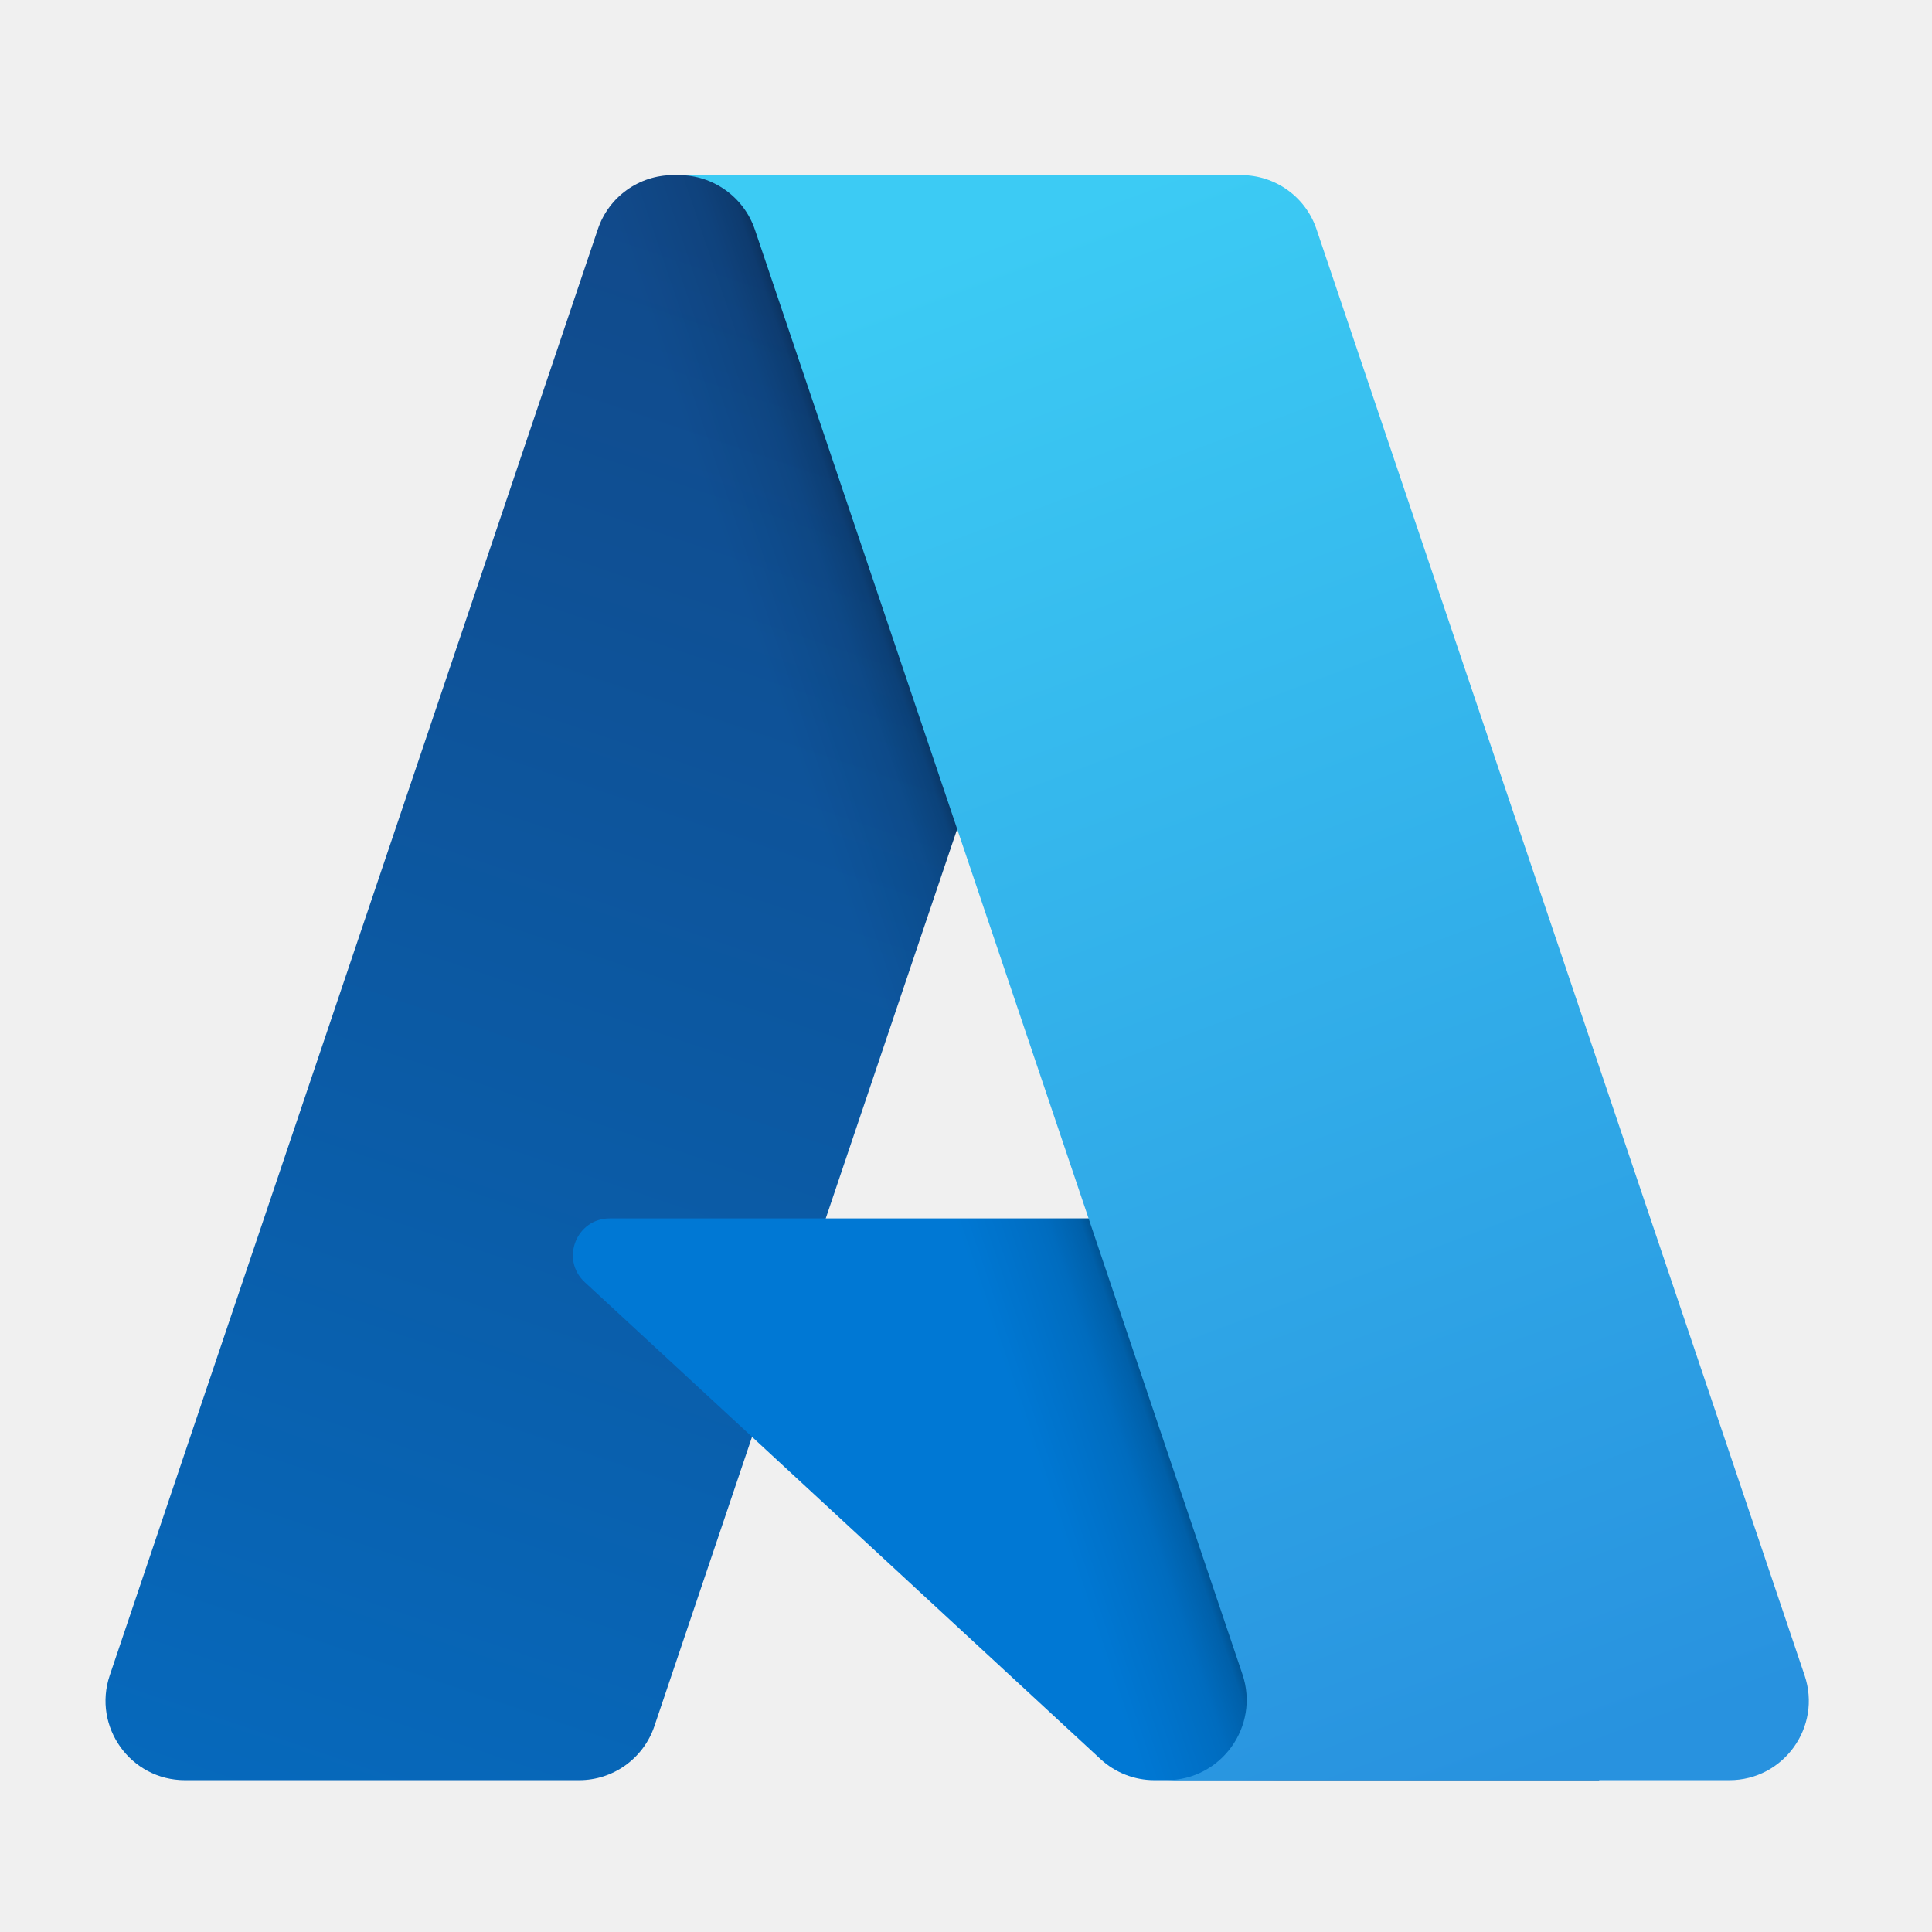
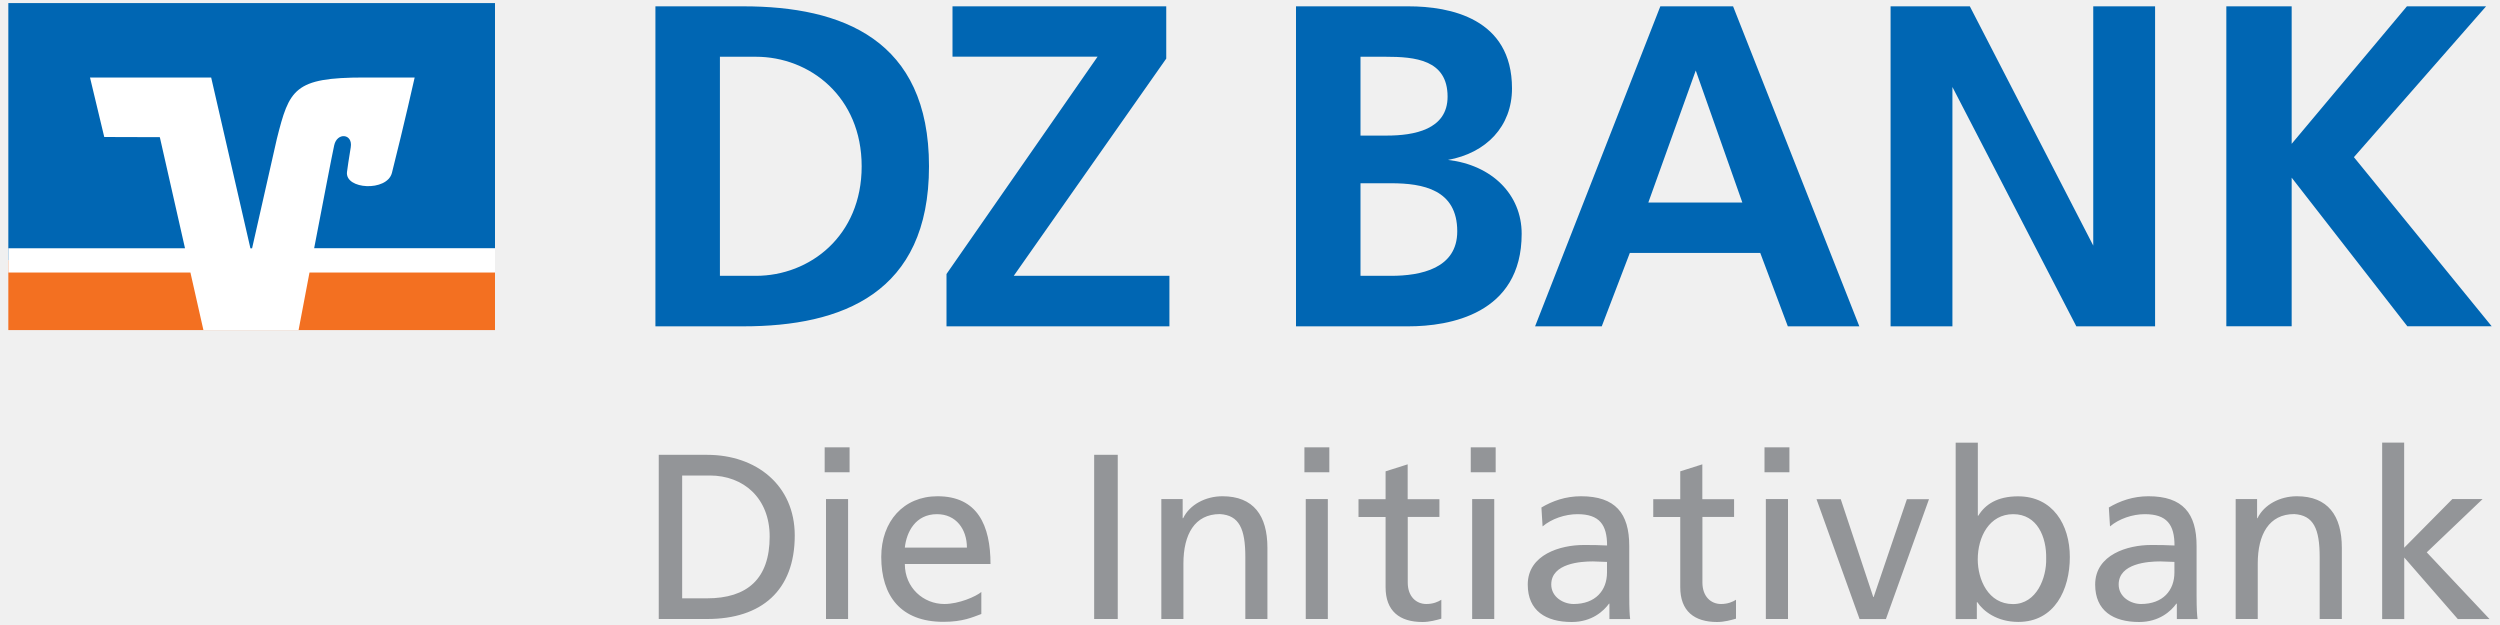
- <svg xmlns="http://www.w3.org/2000/svg" width="100%" height="100%" viewBox="0 0 65 65" fill="none">
-   <path d="M20.115 7.708C20.481 6.622 21.499 5.892 22.645 5.892H39.628L22.016 58.075C21.649 59.161 20.632 59.892 19.486 59.892H6.222C4.395 59.892 3.108 58.098 3.692 56.368L20.115 7.708Z" fill="url(#paint0_linear_2532_530598)" />
-   <path d="M47.224 40.992H20.514C19.388 40.992 18.847 42.374 19.674 43.138L37.025 59.182C37.519 59.639 38.166 59.892 38.838 59.892H53.803L47.224 40.992Z" fill="#0078D4" />
-   <path d="M22.645 5.892C21.499 5.892 20.481 6.622 20.115 7.708L3.692 56.368C3.108 58.098 4.395 59.892 6.222 59.892H19.486C20.631 59.892 21.649 59.161 22.016 58.075L25.283 48.394L36.834 59.174C37.328 59.635 37.979 59.892 38.655 59.892H53.803L47.224 40.992H27.781L39.628 5.892H22.645Z" fill="url(#paint1_linear_2532_530598)" />
-   <path d="M44.291 7.708C43.925 6.622 42.907 5.892 41.761 5.892H22.753H22.84C23.998 5.892 25.027 6.631 25.398 7.728L41.8 56.328C42.391 58.078 41.089 59.892 39.242 59.892H38.953H58.184C60.01 59.892 61.298 58.098 60.714 56.368L44.291 7.708Z" fill="url(#paint2_linear_2532_530598)" />
-   <defs>
-     <linearGradient id="paint0_linear_2532_530598" x1="22.551" y1="7.761" x2="4.939" y2="59.79" gradientUnits="userSpaceOnUse">
-       <stop stop-color="#114A8B" />
-       <stop offset="1" stop-color="#0669BC" />
-     </linearGradient>
-     <linearGradient id="paint1_linear_2532_530598" x1="36.622" y1="40.997" x2="32.551" y2="42.374" gradientUnits="userSpaceOnUse">
-       <stop stop-opacity="0.3" />
-       <stop offset="0.071" stop-opacity="0.2" />
-       <stop offset="0.321" stop-opacity="0.1" />
-       <stop offset="0.623" stop-opacity="0.05" />
-       <stop offset="1" stop-opacity="0" />
-     </linearGradient>
-     <linearGradient id="paint2_linear_2532_530598" x1="33.716" y1="7.761" x2="53.049" y2="59.267" gradientUnits="userSpaceOnUse">
-       <stop stop-color="#3CCBF4" />
-       <stop offset="1" stop-color="#2892DF" />
-     </linearGradient>
-   </defs>
+ <svg xmlns="http://www.w3.org/2000/svg" width="300px" height="75px">
+   <path fill="#939598" d="M131.3,54.58h2.83v19.7h-2.83V54.58z M79.05,74.28h5.82c6.5,0,10.5-3.41,10.5-10.02c0-6.07-4.66-9.68-10.5-9.68h-5.82V74.28z M81.87,57.06h3.3c4.06,0,7.19,2.72,7.19,7.32c0,5.08-2.68,7.42-7.53,7.42h-2.97V57.06z M101.95,53.68h-2.99v2.99h2.99V53.68z M99.12,74.28h2.65V59.89h-2.65V74.28z M117.76,71.04c-0.65,0.54-2.68,1.44-4.44,1.44c-2.5,0-4.74-1.94-4.74-4.8h10.28c0-4.63-1.56-8.13-6.36-8.13c-4.07,0-6.75,3.02-6.75,7.28c0,4.69,2.35,7.79,7.46,7.79c2.37,0,3.53-0.57,4.55-0.94V71.04z M108.58,65.71c0.2-1.86,1.27-4.01,3.86-4.01c2.29,0,3.59,1.81,3.59,4.01H108.58z M139.35,59.89h2.57v2.29h0.06c0.79-1.64,2.71-2.63,4.71-2.63c3.73,0,5.4,2.32,5.4,6.18v8.55h-2.65v-7.45c0-3.36-0.73-5-3.05-5.14c-3.02,0-4.38,2.43-4.38,5.93v6.66h-2.65V59.89z M159.52,53.68h-2.99v2.99h2.99V53.68z M156.69,74.28h2.65V59.89h-2.65V74.28z M172.74,62.03h-3.81v7.88c0,1.67,1.01,2.57,2.23,2.57c0.82,0,1.41-0.26,1.8-0.51v2.27c-0.59,0.17-1.41,0.4-2.26,0.4c-2.74,0-4.43-1.3-4.43-4.18v-8.42h-3.25v-2.14h3.25v-3.34l2.65-0.84v4.18h3.81V62.03z M179.48,53.68h-2.99v2.99h2.99V53.68z M176.66,74.28h2.65V59.89h-2.65V74.28z M185.11,63.17c1.07-0.91,2.69-1.47,4.19-1.47c2.64,0,3.55,1.28,3.55,3.76c-1.05-0.06-1.78-0.06-2.83-0.06c-2.74,0-6.69,1.13-6.69,4.75c0,3.14,2.17,4.49,5.28,4.49c2.43,0,3.84-1.33,4.47-2.2h0.05v1.85h2.49c-0.06-0.41-0.11-1.18-0.11-2.82v-5.96c0-3.92-1.67-5.96-5.79-5.96c-1.84,0-3.42,0.56-4.75,1.35L185.11,63.17z M192.84,68.7c0,2.15-1.38,3.78-4.01,3.78c-1.21,0-2.68-0.82-2.68-2.34c0-2.55,3.56-2.77,4.99-2.77c0.57,0,1.13,0.06,1.7,0.06V68.7z M208.1,62.03h-3.81v7.88c0,1.67,1.02,2.57,2.23,2.57c0.82,0,1.41-0.26,1.8-0.51v2.27c-0.59,0.17-1.41,0.4-2.26,0.4c-2.74,0-4.43-1.3-4.43-4.18v-8.42h-3.24v-2.14h3.24v-3.34l2.65-0.84v4.18h3.81V62.03z M214.73,53.68h-2.99v2.99h2.99V53.68z M211.9,74.28h2.66V59.89h-2.66V74.28z M226.31,74.29h-3.16l-5.17-14.39h2.91l3.9,11.74h0.05l3.99-11.74h2.65L226.31,74.29z M234.67,74.29h2.55v-2.03h0.06c0.71,1.07,2.34,2.37,4.92,2.37c4.34,0,6.18-3.85,6.18-7.79c0-3.87-2.04-7.28-6.21-7.28c-2.51,0-3.95,0.98-4.77,2.32h-0.06v-8.76h-2.66V74.29z M241.59,61.7c2.88,0,4.01,2.74,3.95,5.34c0.06,2.26-1.13,5.45-3.98,5.45c-2.99,0-4.23-2.97-4.23-5.36C237.33,64.43,238.71,61.7,241.59,61.7 M253.2,63.17c1.07-0.91,2.69-1.47,4.18-1.47c2.66,0,3.56,1.28,3.56,3.76c-1.05-0.06-1.78-0.06-2.83-0.06c-2.74,0-6.69,1.13-6.69,4.75c0,3.14,2.17,4.49,5.28,4.49c2.43,0,3.84-1.33,4.46-2.2h0.06v1.85h2.49c-0.06-0.41-0.12-1.18-0.12-2.82v-5.96c0-3.92-1.66-5.96-5.78-5.96c-1.84,0-3.42,0.56-4.75,1.35L253.2,63.17z M260.93,68.7c0,2.15-1.38,3.78-4.01,3.78c-1.21,0-2.68-0.82-2.68-2.34c0-2.55,3.56-2.77,4.99-2.77c0.57,0,1.14,0.06,1.7,0.06V68.7z M268.28,59.89h2.57v2.29h0.05c0.8-1.64,2.71-2.63,4.72-2.63c3.72,0,5.4,2.32,5.4,6.18v8.55h-2.66v-7.45c0-3.36-0.73-5-3.05-5.14c-3.02,0-4.38,2.43-4.38,5.93v6.66h-2.65V59.89z M285.85,53.11h2.65v12.62l5.78-5.84h3.63l-6.7,6.39l7.54,8.01h-3.81l-6.43-7.39v7.39h-2.65V53.11z" />
+   <g fill="#0066B3">
+     <path d="M86.39,6.81V33.1h4.31c6.47,0,12.7-4.78,12.7-13.14S97.17,6.81,90.7,6.81H86.39z M78.65,39.15V0.76H89.2c11.84,0,22.28,3.96,22.28,19.2c0,15.24-10.44,19.2-22.28,19.2H78.65z M113.58,39.15v-6.27l18.13-26.08H114.3V0.76h25.65v6.27l-18.3,26.07h18.68v6.06H113.58z M155.52,39.15V0.76h13.49c4.98,0,12.43,1.43,12.43,9.85c0,4.57-3.1,7.75-7.68,8.58c5.25,0.61,8.84,4.13,8.84,8.86c0,9.68-8.73,11.11-13.59,11.11H155.52z M163.26,6.81v9.46h3.15c3.27,0,7.3-0.71,7.3-4.67 c0-4.45-3.92-4.79-7.46-4.79H163.26z M163.26,21.99V33.1h3.65c3.59,0,7.96-0.88,7.96-5.34c0-5-4.09-5.77-7.96-5.77H163.26z  M184.21,39.16l15.03-38.4h8.73l15.15,38.4h-8.58l-3.31-8.81h-15.65l-3.37,8.81H184.21z M209.08,24.3l-5.59-15.84L197.8,24.3 H209.08z M267.16,39.15V0.76h7.84v16.5l13.83-16.5h9.5l-15.86,18.1L299,39.15h-10.12l-13.88-17.83v17.83H267.16z M226.87,39.16 V0.76h9.51l14.81,28.71V0.76h7.42v38.4h-9.45l-14.87-28.72v28.72H226.87z" />
+     <rect x="1" y="0.37" width="58.4" height="30.87" />
+   </g>
+   <rect x="1" y="31.24" fill="#F37021" width="58.4" height="8.37" />
+   <path fill="#FFFFFF" d="M59.4,29.78H37.7c1.04-5.4,2.14-11.16,2.4-12.33c0.34-1.61,2.26-1.42,1.99,0.22c-0.19,1.14-0.43,2.73-0.45,2.96c-0.26,2.12,4.8,2.39,5.39,0.12C48.53,14.8,49.76,9.3,49.76,9.3H43.7c-8.42,0-8.98,1.41-10.48,7.37l-2.97,13.13h-0.2L25.34,9.3H10.8l1.71,7.14l6.67,0.02l3.02,13.33H1l0,2.91h21.85l1.56,6.91h11.42l1.31-6.91H59.4L59.4,29.78z" />
</svg>
